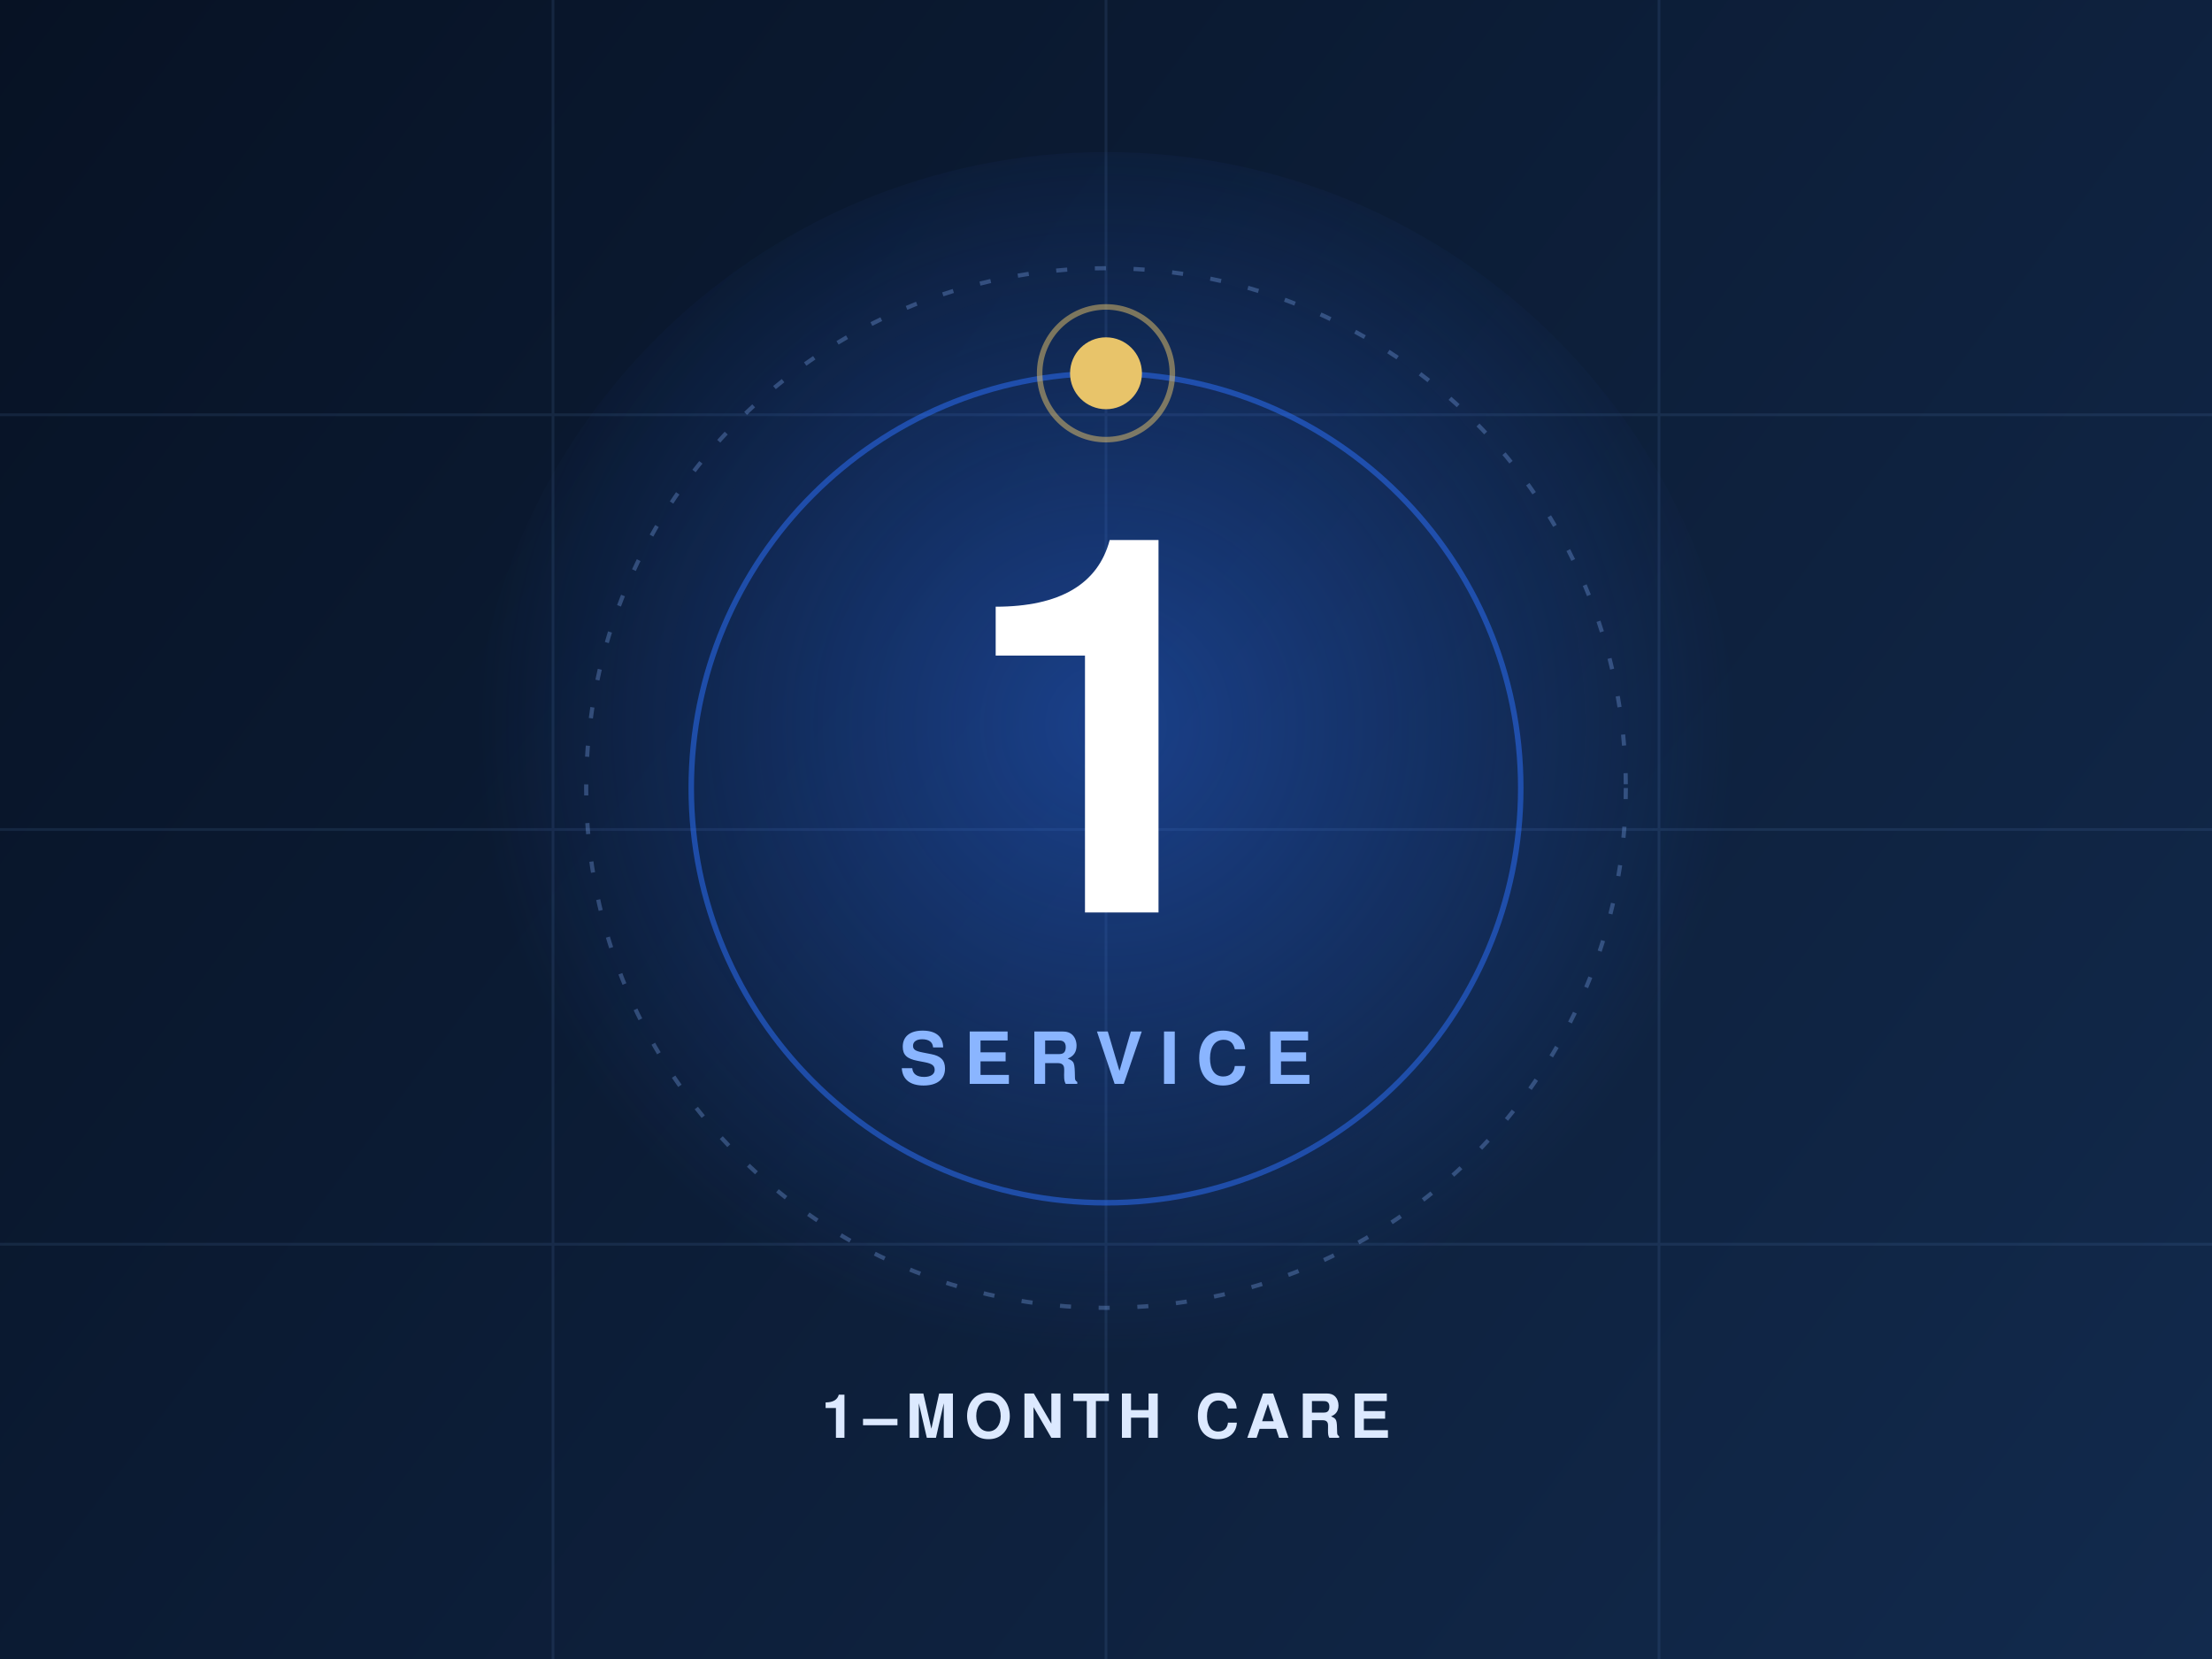
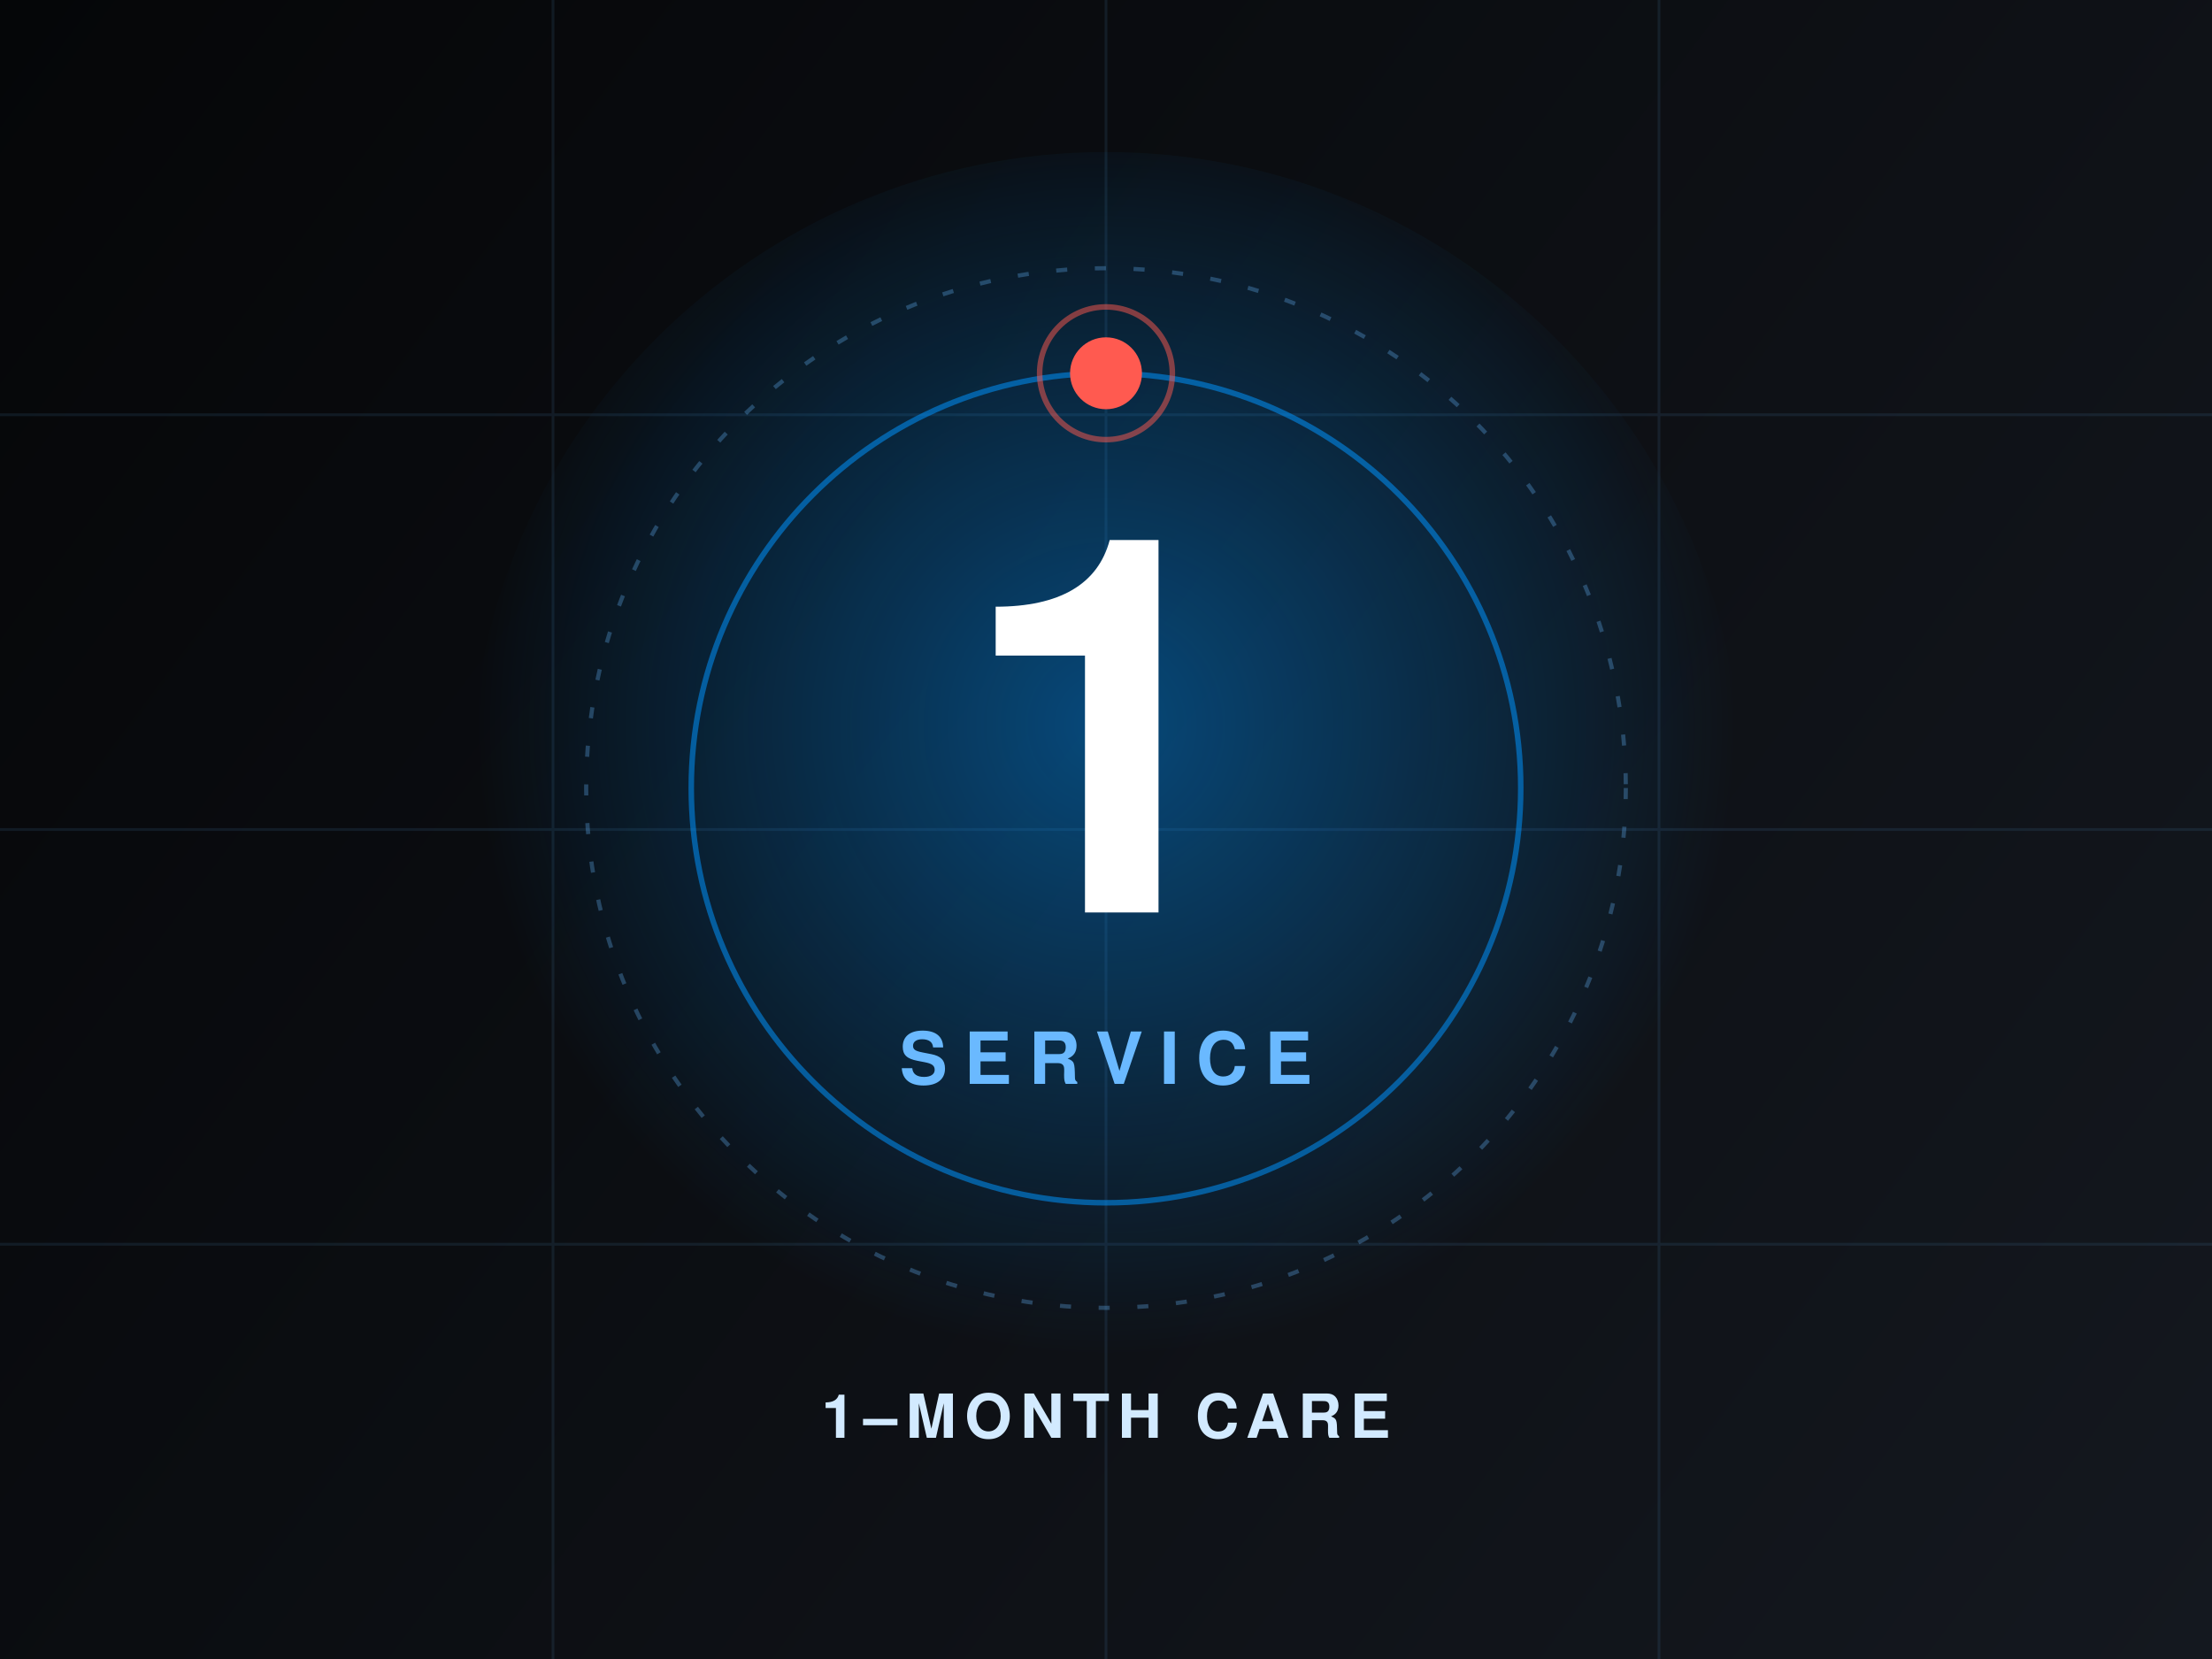
<svg xmlns="http://www.w3.org/2000/svg" viewBox="0 0 800 600" fill="none" role="img" aria-label="1-Month Care plan">
  <defs>
    <linearGradient id="bg1" x1="0" y1="0" x2="800" y2="600" gradientUnits="userSpaceOnUse">
-       <stop offset="0" stop-color="#071224" />
-       <stop offset="1" stop-color="#122a4d" />
+       <stop offset="0" stop-color="#050608" />
+       <stop offset="1" stop-color="#14181f" />
    </linearGradient>
    <radialGradient id="glow1" cx="0.5" cy="0.45" r="0.5">
-       <stop offset="0" stop-color="#2b6bf0" stop-opacity="0.45" />
-       <stop offset="1" stop-color="#2b6bf0" stop-opacity="0" />
+       <stop offset="0" stop-color="#0090f8" stop-opacity="0.45" />
+       <stop offset="1" stop-color="#0090f8" stop-opacity="0" />
    </radialGradient>
  </defs>
  <rect width="800" height="600" fill="url(#bg1)" />
-   <g stroke="#8ab5ff" stroke-opacity="0.10">
+   <g stroke="#6ab9ff" stroke-opacity="0.10">
    <path d="M0 150H800M0 300H800M0 450H800M200 0V600M400 0V600M600 0V600" />
  </g>
  <circle cx="400" cy="285" r="230" fill="url(#glow1)" />
-   <circle cx="400" cy="285" r="150" stroke="#2b6bf0" stroke-width="2" stroke-opacity="0.55" />
-   <circle cx="400" cy="285" r="188" stroke="#8ab5ff" stroke-width="1.5" stroke-opacity="0.3" stroke-dasharray="4 10" />
-   <circle cx="400" cy="135" r="13" fill="#e8c46a" />
-   <circle cx="400" cy="135" r="24" stroke="#e8c46a" stroke-opacity="0.5" stroke-width="2" />
+   <circle cx="400" cy="285" r="150" stroke="#0090f8" stroke-width="2" stroke-opacity="0.55" />
+   <circle cx="400" cy="285" r="188" stroke="#6ab9ff" stroke-width="1.5" stroke-opacity="0.3" stroke-dasharray="4 10" />
+   <circle cx="400" cy="135" r="13" fill="#ff5a50" />
+   <circle cx="400" cy="135" r="24" stroke="#ff5a50" stroke-opacity="0.5" stroke-width="2" />
  <text x="400" y="330" text-anchor="middle" font-family="Segoe UI, Helvetica, Arial, sans-serif" font-size="190" font-weight="800" fill="#ffffff">1</text>
-   <text x="400" y="392" text-anchor="middle" font-family="Segoe UI, Helvetica, Arial, sans-serif" font-size="26" font-weight="700" letter-spacing="6" fill="#8ab5ff">SERVICE</text>
-   <text x="400" y="520" text-anchor="middle" font-family="Segoe UI, Helvetica, Arial, sans-serif" font-size="22" font-weight="600" letter-spacing="3" fill="#dce9ff">1–MONTH CARE</text>
+   <text x="400" y="392" text-anchor="middle" font-family="Segoe UI, Helvetica, Arial, sans-serif" font-size="26" font-weight="700" letter-spacing="6" fill="#6ab9ff">SERVICE</text>
+   <text x="400" y="520" text-anchor="middle" font-family="Segoe UI, Helvetica, Arial, sans-serif" font-size="22" font-weight="600" letter-spacing="3" fill="#d2eaff">1–MONTH CARE</text>
</svg>
